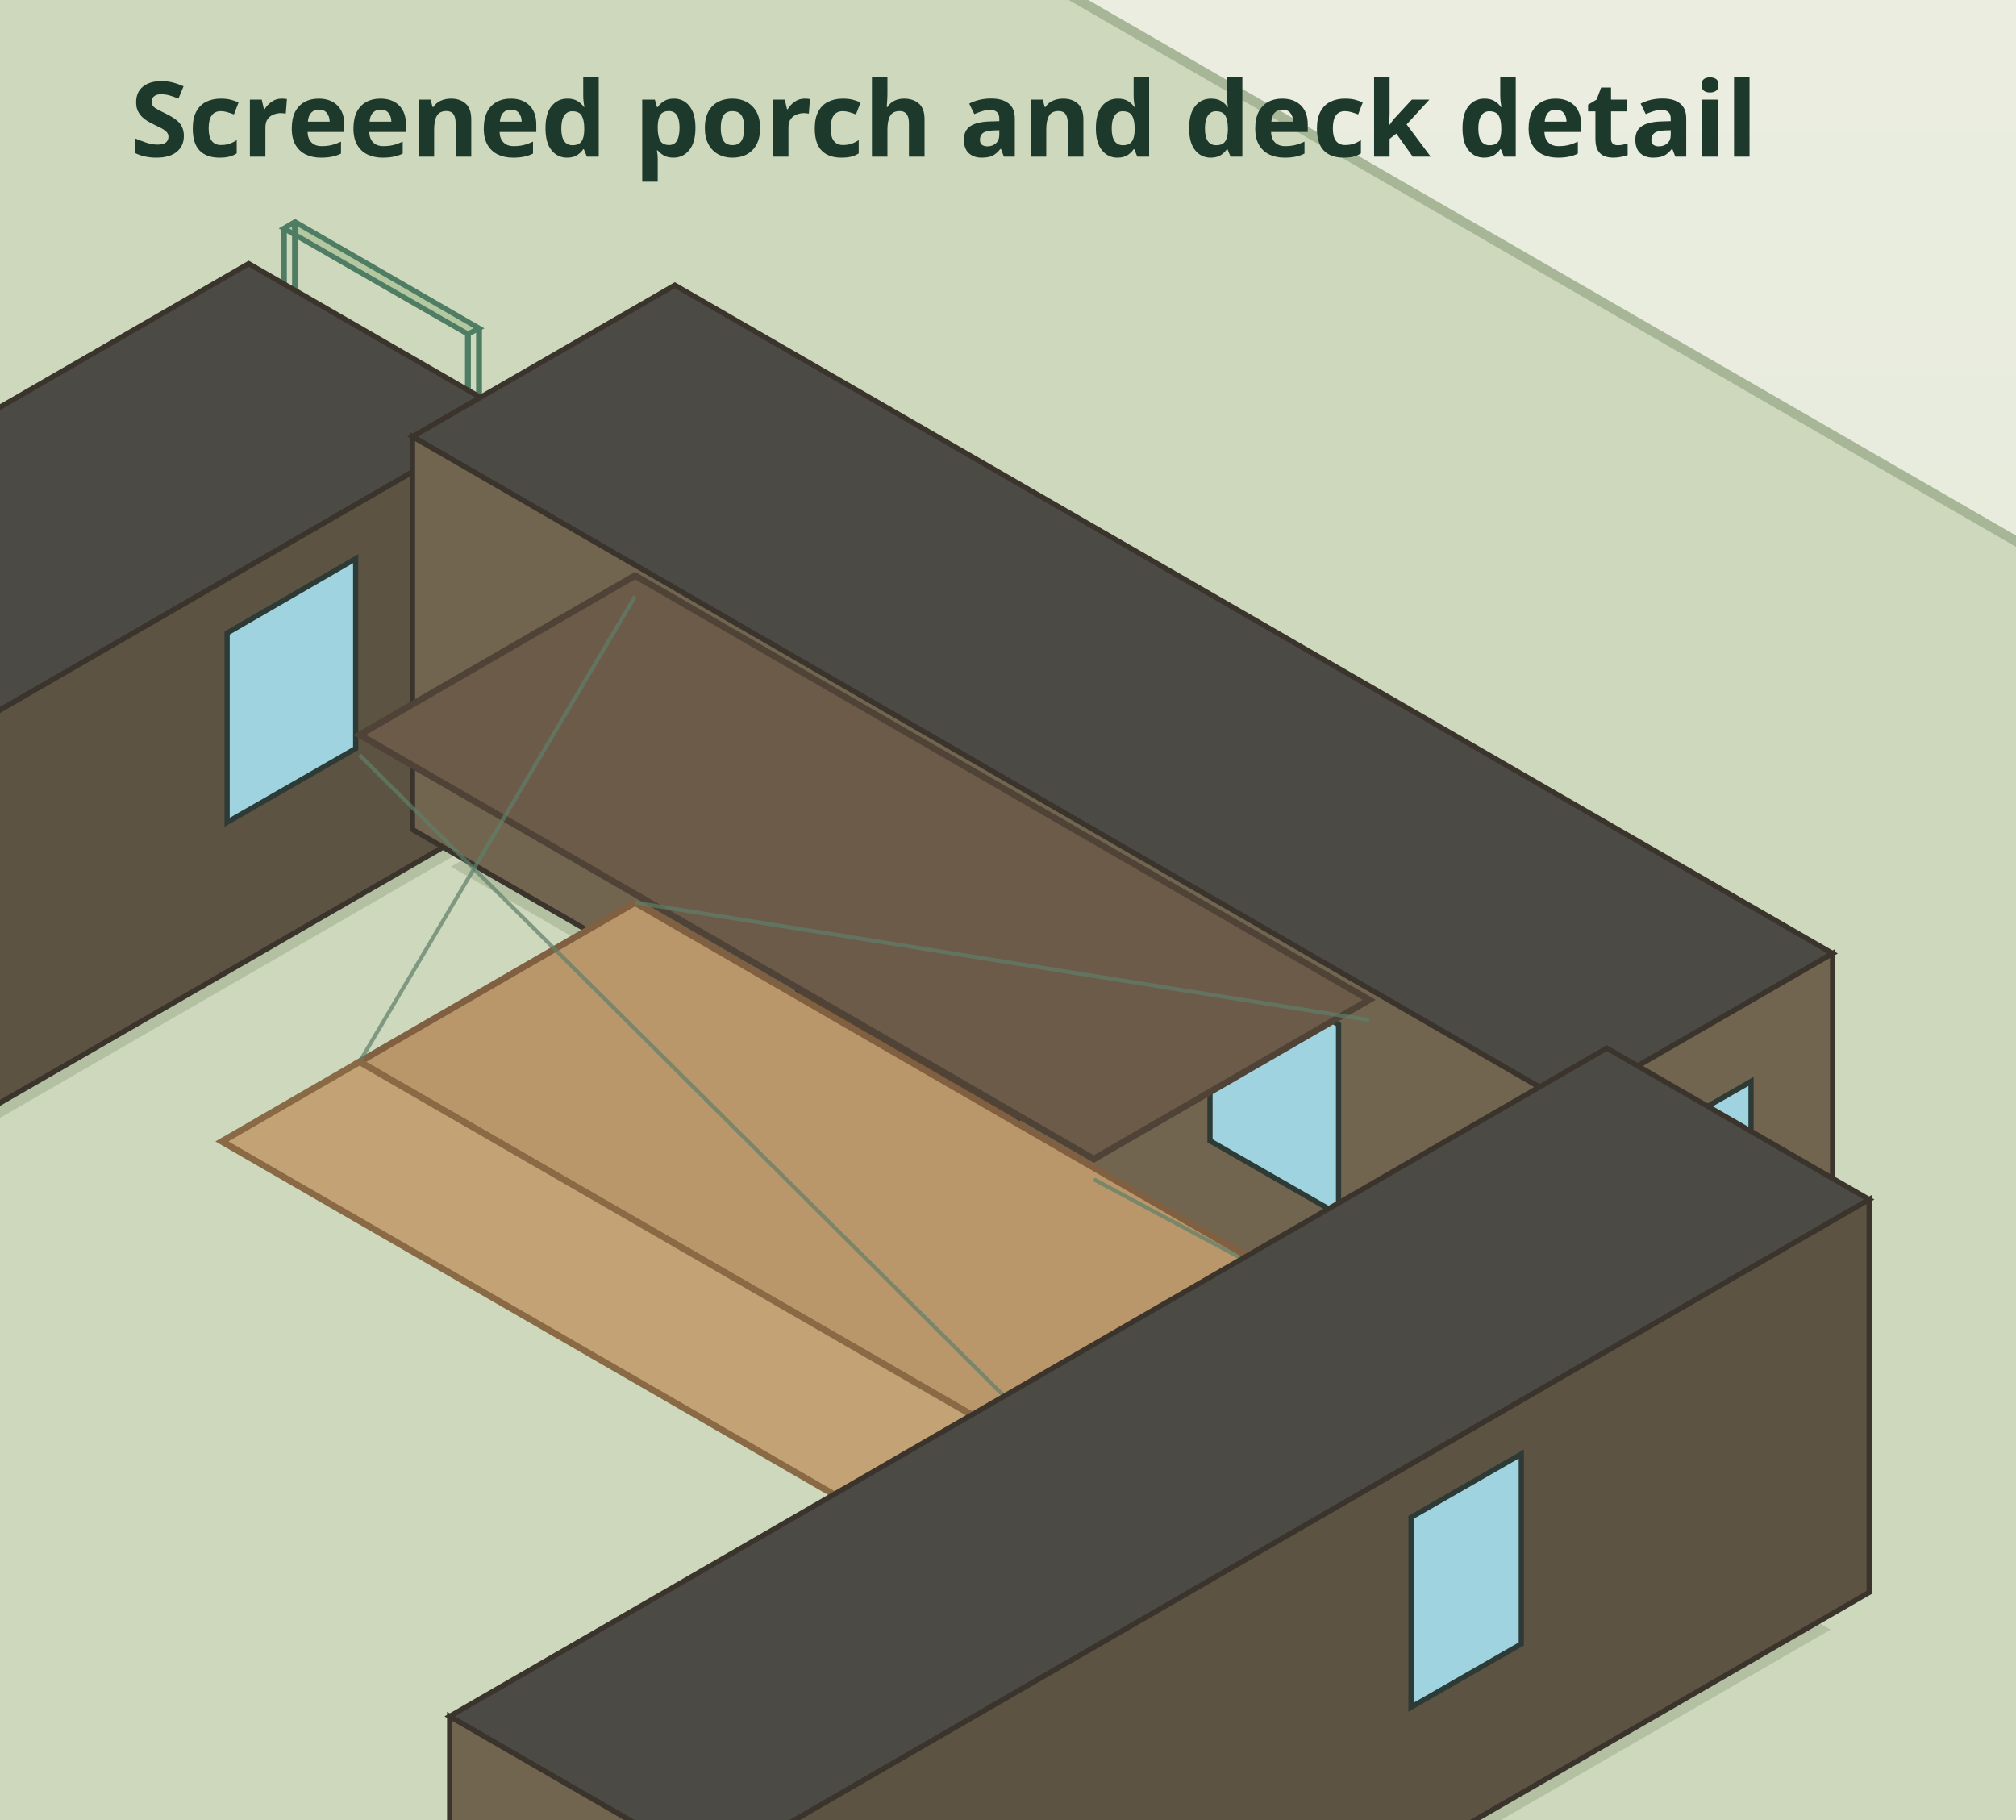
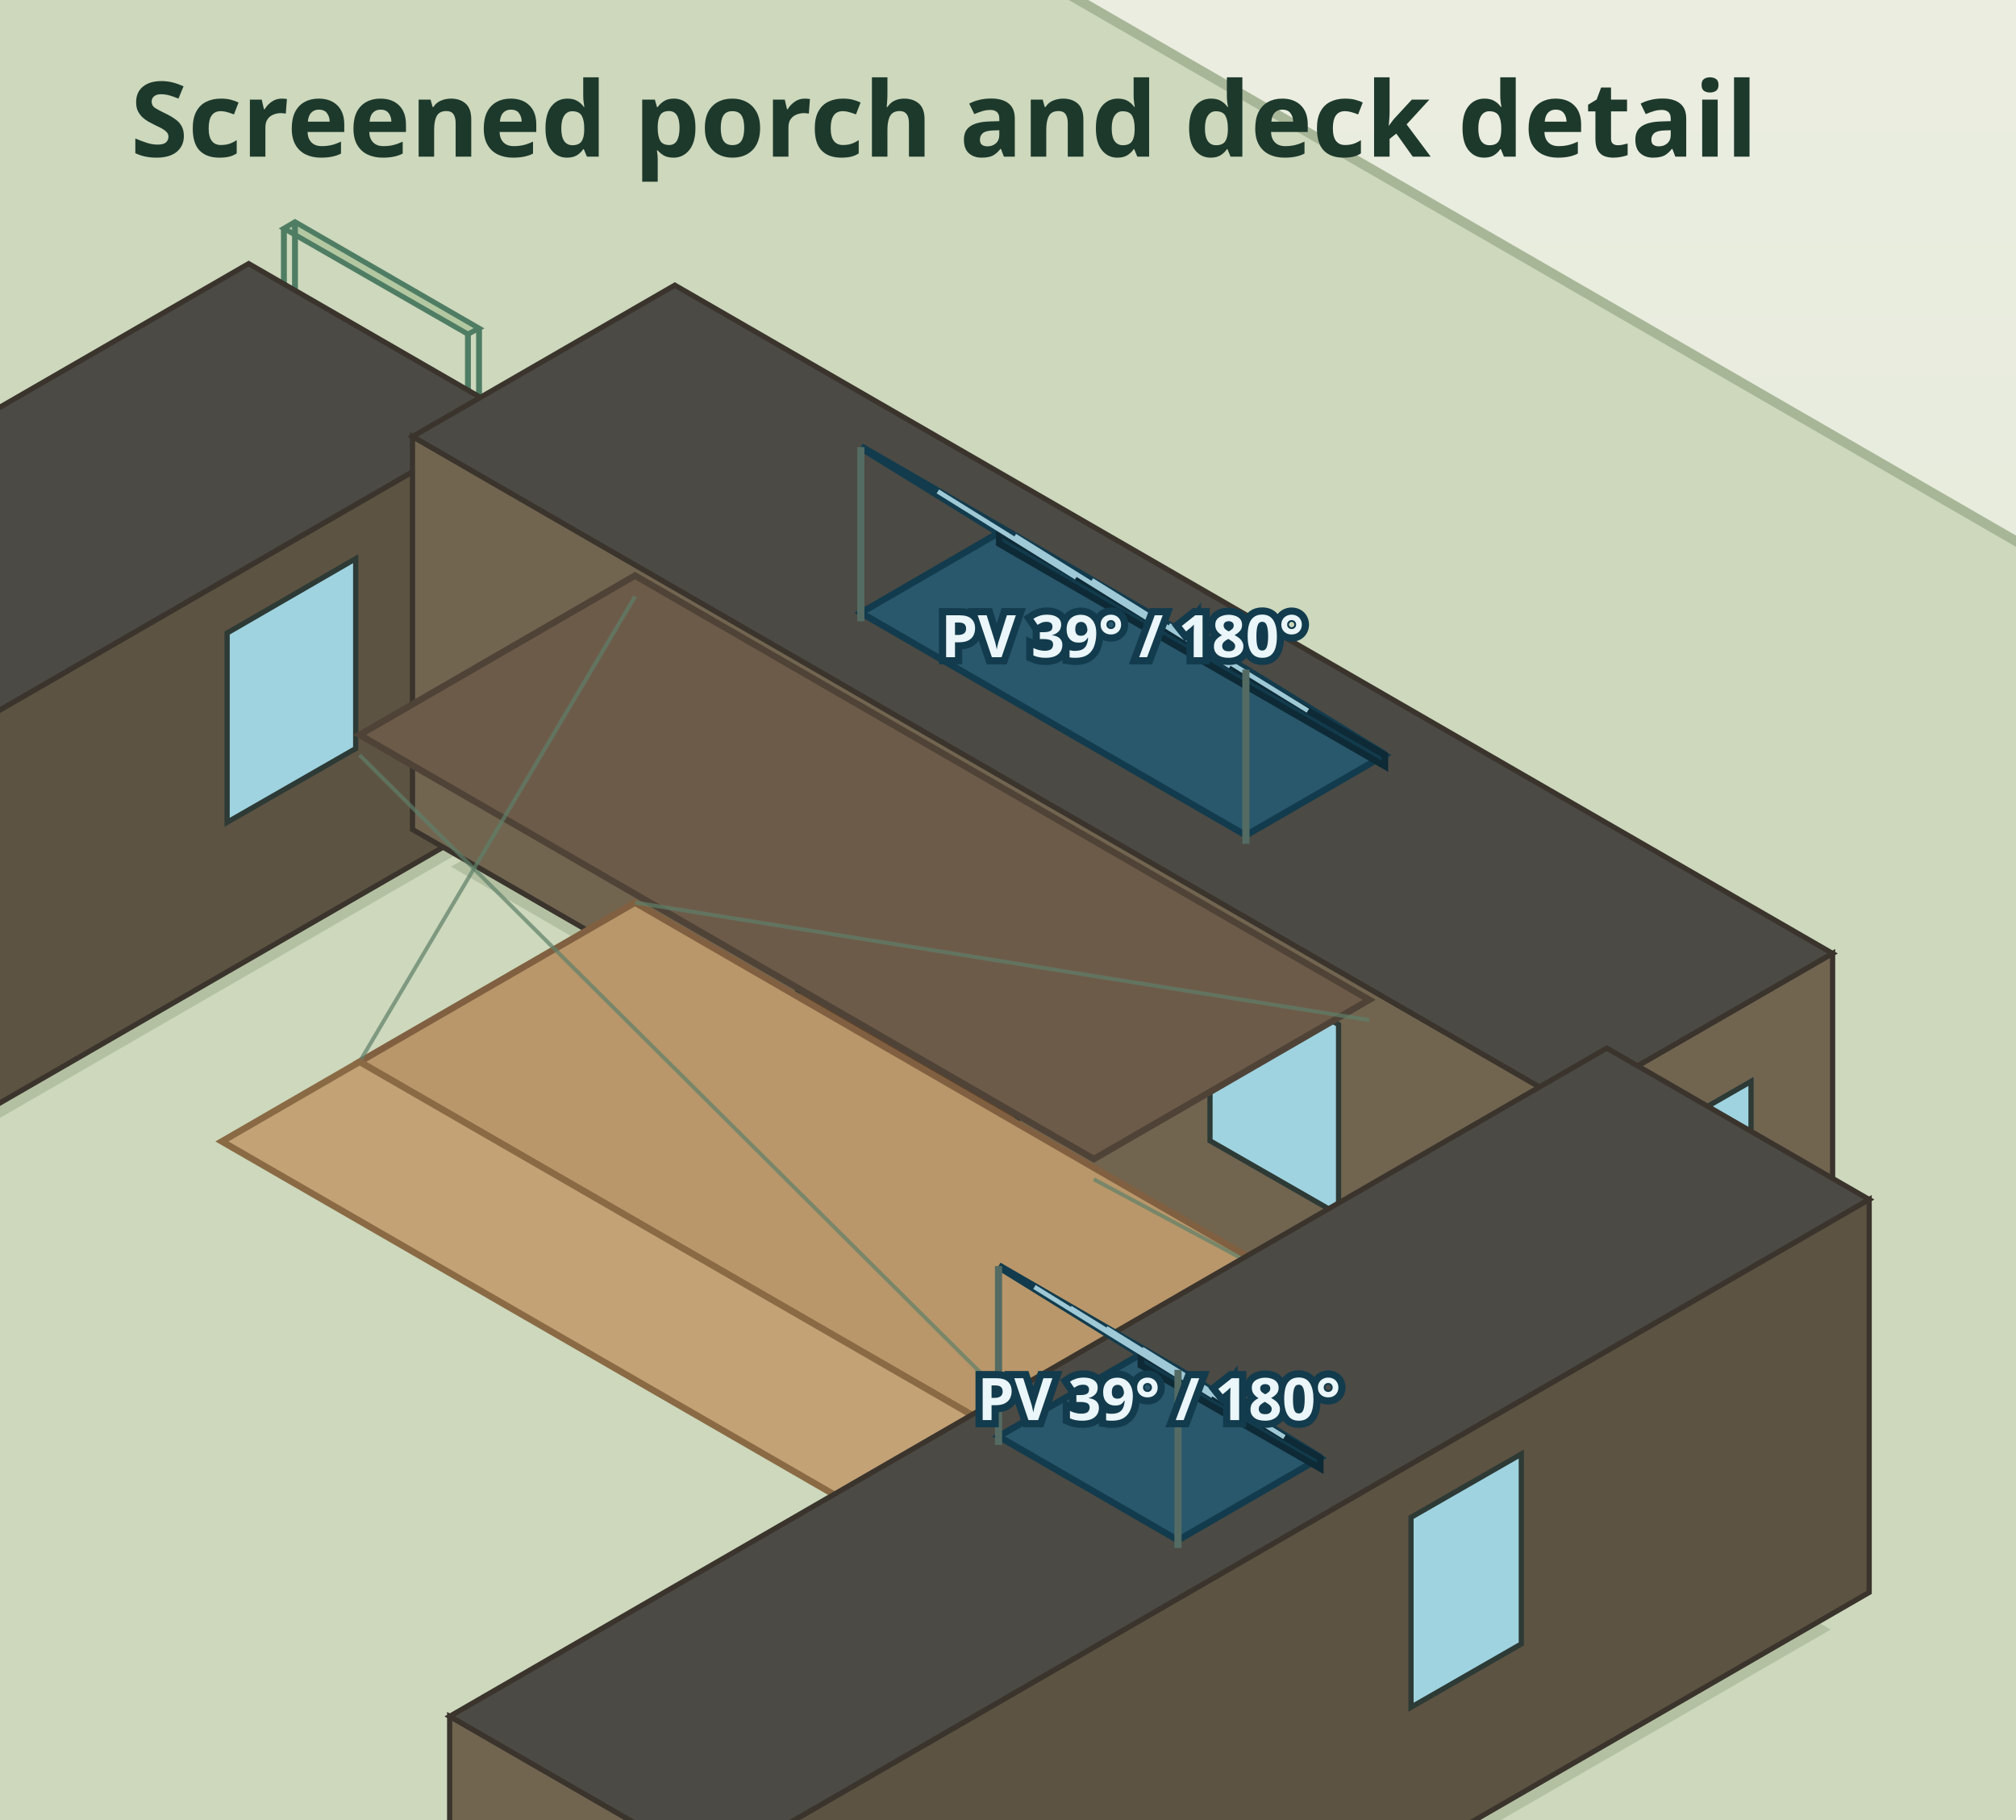
<svg xmlns="http://www.w3.org/2000/svg" viewBox="431.5 159.1 308.9 278.8" role="img" aria-labelledby="concept-family-lodge-porch-t concept-family-lodge-porch-d">
  <defs>
    <linearGradient id="concept-family-lodge-porch-sky" x1="0" y1="0" x2="0" y2="1">
      <stop offset="0" stop-color="#eef0e4" />
      <stop offset="1" stop-color="#dce4d0" />
    </linearGradient>
  </defs>
  <rect width="1040" height="700" fill="url(#concept-family-lodge-porch-sky)" />
  <path d="M499.4 102.9L995 389L540.6 651.4L45 365.3Z" fill="#cdd8bc" stroke="#a8b698" stroke-width="1.5" />
  <path d="M504.9 269.6 503.2 270.6 475 254.4 476.7 253.4Z" fill="#9ab886" fill-opacity="0.3" stroke="#4f7d64" stroke-width="0.8" />
  <path d="M504.9 209.4 503.2 210.3 475 194.1 476.7 193.1Z" fill="#6f9d5b" fill-opacity="0.28" stroke="#4f7d64" stroke-width="0.8" />
  <path d="M504.9 269.6L504.9 209.4" stroke="#4f7d64" stroke-width="0.9" />
  <path d="M503.2 270.6L503.2 210.3" stroke="#4f7d64" stroke-width="0.9" />
  <path d="M475 254.4L475 194.1" stroke="#4f7d64" stroke-width="0.9" />
  <path d="M476.7 253.4L476.7 193.1" stroke="#4f7d64" stroke-width="0.9" />
  <path d="M503.9 288.6 332.4 387.6 298.1 367.8 469.6 268.8Z" fill="#9eae8d" fill-opacity="0.55" />
  <path d="M509.8 222.7 332.4 325.1 292.2 301.9 469.6 199.5Z" fill="#4b4a44" stroke="#3a342d" stroke-width="0.8" />
  <path d="M509.8 282.9 332.4 385.3 332.4 325.1 509.8 222.7Z" fill="#5d5342" stroke="#3a342d" stroke-width="0.8" />
  <path d="M332.4 385.3 292.2 362.1 292.2 301.9 332.4 325.1Z" fill="#716550" stroke="#3a342d" stroke-width="0.8" />
  <path d="M486 273.8 466.3 285.1 466.3 256.1 486 244.7Z" fill="#9fd3e0" stroke="#2d3a35" stroke-width="0.8" />
  <path d="M426.2 327 413.6 334.3 413.6 290.7 426.2 283.3Z" fill="#5d432c" stroke="#2d3a35" stroke-width="0.8" />
+   <path d="M425.6 262.3 398.2 246.5 376.4 259.1 403.8 274.9Z" fill="#245a73" fill-opacity="0.85" stroke="#123b4d" stroke-width="1" />
+   <path d="M425.6 262.3 398.2 246.5 376.4 233 403.8 248.8Z" fill="#2f6d88" fill-opacity="0.9" stroke="#123b4d" stroke-width="1.2" />
+   <path d="M425.6 262.3 398.2 246.5 398.2 248.1 425.6 264Z" fill="#123b4d" stroke="#0d2a36" stroke-width="1" />
+   <line x1="420.1" y1="259.1" x2="398.3" y2="245.6" stroke="#9fc9d6" stroke-width="0.7" />
+   <line x1="414.6" y1="256" x2="392.8" y2="242.5" stroke="#9fc9d6" stroke-width="0.7" />
+   <line x1="409.2" y1="252.8" x2="387.4" y2="239.3" stroke="#9fc9d6" stroke-width="0.7" />
+   <line x1="403.7" y1="249.6" x2="381.9" y2="236.1" stroke="#9fc9d6" stroke-width="0.7" />
+   <line x1="376.4" y1="260.3" x2="376.4" y2="233" stroke="#536b63" stroke-width="1.1" />
+   <line x1="403.8" y1="276.1" x2="403.8" y2="248.8" stroke="#536b63" stroke-width="1.1" />
+   <text x="401" y="256.5" text-anchor="middle" font-family="system-ui, sans-serif" font-size="9" font-weight="800" fill="#eaf6f9" stroke="#123b4d" stroke-width="2.2" paint-order="stroke">PV 39° / 180°</text>
  <path d="M534.9 272.1 706.4 371.1 672.1 390.9 500.6 291.9Z" fill="#9eae8d" fill-opacity="0.55" />
  <path d="M534.9 202.8 712.3 305.2 672.1 328.4 494.7 226Z" fill="#4b4a44" stroke="#3a342d" stroke-width="0.8" />
  <path d="M494.7 286.2 672.1 388.6 672.1 328.4 494.7 226Z" fill="#716550" stroke="#3a342d" stroke-width="0.8" />
  <path d="M712.3 365.4 672.1 388.6 672.1 328.4 712.3 305.2Z" fill="#716550" stroke="#3a342d" stroke-width="0.8" />
  <path d="M553.7 316 587.4 335.5 587.4 291.9 553.7 272.4Z" fill="#5d432c" stroke="#2d3a35" stroke-width="0.8" />
  <path d="M616.9 333.9 636.6 345.2 636.6 316.1 616.9 304.8Z" fill="#9fd3e0" stroke="#2d3a35" stroke-width="0.8" />
  <path d="M699.8 349.7 685.7 357.8 685.7 332.9 699.8 324.8Z" fill="#9fd3e0" stroke="#2d3a35" stroke-width="0.8" />
+   <path d="M643.7 274.8 584.6 240.7 563.4 253 622.4 287.1Z" fill="#245a73" fill-opacity="0.85" stroke="#123b4d" stroke-width="1" />
+   <path d="M643.7 274.8 584.6 240.7 563.4 227.6 622.4 261.7Z" fill="#2f6d88" fill-opacity="0.9" stroke="#123b4d" stroke-width="1.2" />
+   <path d="M643.7 274.8 584.6 240.7 584.6 242.4 643.7 276.5Z" fill="#123b4d" stroke="#0d2a36" stroke-width="1" />
+   <line x1="631.9" y1="268" x2="610.6" y2="254.9" stroke="#9fc9d6" stroke-width="0.7" />
+   <line x1="620" y1="261.2" x2="598.8" y2="248" stroke="#9fc9d6" stroke-width="0.7" />
+   <line x1="608.2" y1="254.4" x2="587" y2="241.2" stroke="#9fc9d6" stroke-width="0.7" />
+   <line x1="596.4" y1="247.6" x2="575.2" y2="234.4" stroke="#9fc9d6" stroke-width="0.7" />
+   <line x1="563.4" y1="254.3" x2="563.4" y2="227.6" stroke="#536b63" stroke-width="1.1" />
+   <line x1="622.4" y1="288.4" x2="622.4" y2="261.7" stroke="#536b63" stroke-width="1.1" />
+   <text x="603.5" y="259.8" text-anchor="middle" font-family="system-ui, sans-serif" font-size="9" font-weight="800" fill="#eaf6f9" stroke="#123b4d" stroke-width="2.2" paint-order="stroke">PV 39° / 180°</text>
  <path d="M528.8 297.4 641.3 362.4 599.1 386.7 486.6 321.8Z" fill="#b9976a" stroke="#806040" stroke-width="1" />
  <path d="M528.8 247.3 641.3 312.3 599.1 336.7 486.6 271.7Z" fill="#6d5b49" stroke="#4f4337" stroke-width="1" />
  <path d="M528.8 297.4L641.3 315.4" stroke="#5e8069" stroke-width="0.6" stroke-opacity="0.7" />
  <path d="M641.3 362.4L599.1 339.8" stroke="#5e8069" stroke-width="0.6" stroke-opacity="0.7" />
  <path d="M599.1 386.7L486.6 274.8" stroke="#5e8069" stroke-width="0.6" stroke-opacity="0.7" />
  <path d="M486.6 321.8L528.8 250.5" stroke="#5e8069" stroke-width="0.6" stroke-opacity="0.7" />
  <path d="M486.6 321.8 599.1 386.7 578 398.9 465.5 334Z" fill="#c3a276" stroke="#8a6a44" stroke-width="1" />
  <path d="M712 408.8 540.6 507.8 506.3 488 677.7 389Z" fill="#9eae8d" fill-opacity="0.55" />
  <path d="M717.9 342.9 540.6 445.3 500.4 422.1 677.7 319.7Z" fill="#4b4a44" stroke="#3a342d" stroke-width="0.8" />
  <path d="M717.9 403.1 540.6 505.5 540.6 445.3 717.9 342.9Z" fill="#5d5342" stroke="#3a342d" stroke-width="0.8" />
  <path d="M540.6 505.5 500.4 482.3 500.4 422.1 540.6 445.3Z" fill="#716550" stroke="#3a342d" stroke-width="0.8" />
  <path d="M664.6 411 647.7 420.7 647.7 391.6 664.6 381.9Z" fill="#9fd3e0" stroke="#2d3a35" stroke-width="0.8" />
  <path d="M530.3 476.7 516.2 468.6 516.2 443.6 530.3 451.8Z" fill="#9fd3e0" stroke="#2d3a35" stroke-width="0.8" />
+   <path d="M633.8 382.5 606.3 366.6 584.5 379.2 612 395.1Z" fill="#245a73" fill-opacity="0.85" stroke="#123b4d" stroke-width="1" />
+   <path d="M633.8 382.5 606.3 366.6 584.5 353.1 612 369Z" fill="#2f6d88" fill-opacity="0.9" stroke="#123b4d" stroke-width="1.2" />
+   <path d="M633.8 382.5 606.3 366.6 606.3 368.3 633.8 384.1Z" fill="#123b4d" stroke="#0d2a36" stroke-width="1" />
+   <line x1="628.3" y1="379.3" x2="606.5" y2="365.8" stroke="#9fc9d6" stroke-width="0.7" />
+   <line x1="622.8" y1="376.1" x2="601" y2="362.6" stroke="#9fc9d6" stroke-width="0.7" />
+   <line x1="617.3" y1="373" x2="595.5" y2="359.5" stroke="#9fc9d6" stroke-width="0.7" />
+   <line x1="611.8" y1="369.8" x2="590" y2="356.3" stroke="#9fc9d6" stroke-width="0.7" />
+   <line x1="584.5" y1="380.5" x2="584.5" y2="353.1" stroke="#536b63" stroke-width="1.1" />
+   <line x1="612" y1="396.3" x2="612" y2="369" stroke="#536b63" stroke-width="1.1" />
+   <text x="609.1" y="376.7" text-anchor="middle" font-family="system-ui, sans-serif" font-size="9" font-weight="800" fill="#eaf6f9" stroke="#123b4d" stroke-width="2.2" paint-order="stroke">PV 39° / 180°</text>
  <text x="30" y="46" font-family="system-ui, sans-serif" font-size="22" font-weight="800" fill="#1d392c">Family Lodge</text>
  <text x="30" y="68" font-family="system-ui, sans-serif" font-size="12" fill="#40583f">Screened porch and deck detail · cropped from the same geometry</text>
  <text x="451.5" y="183.1" font-family="system-ui, sans-serif" font-size="16" font-weight="800" fill="#1d392c">Screened porch and deck detail</text>
  <g aria-hidden="true">
    <circle cx="996" cy="44" r="22" fill="#fffdf7" fill-opacity="0.9" stroke="#b9c3b2" />
    <path d="M996 28l6 30l-6 -8l-6 8z" fill="#1d392c" />
    <text x="996" y="76" text-anchor="middle" font-size="10" font-weight="700" font-family="system-ui, sans-serif" fill="#1d392c">N</text>
  </g>
  <text x="30" y="682" font-family="system-ui, sans-serif" font-size="10" fill="#5e6a58">Illustrative concept · generated from the same geometry as the plan · not for construction · Containers Hamlet Design Lab · CC BY-SA 4.0</text>
</svg>
